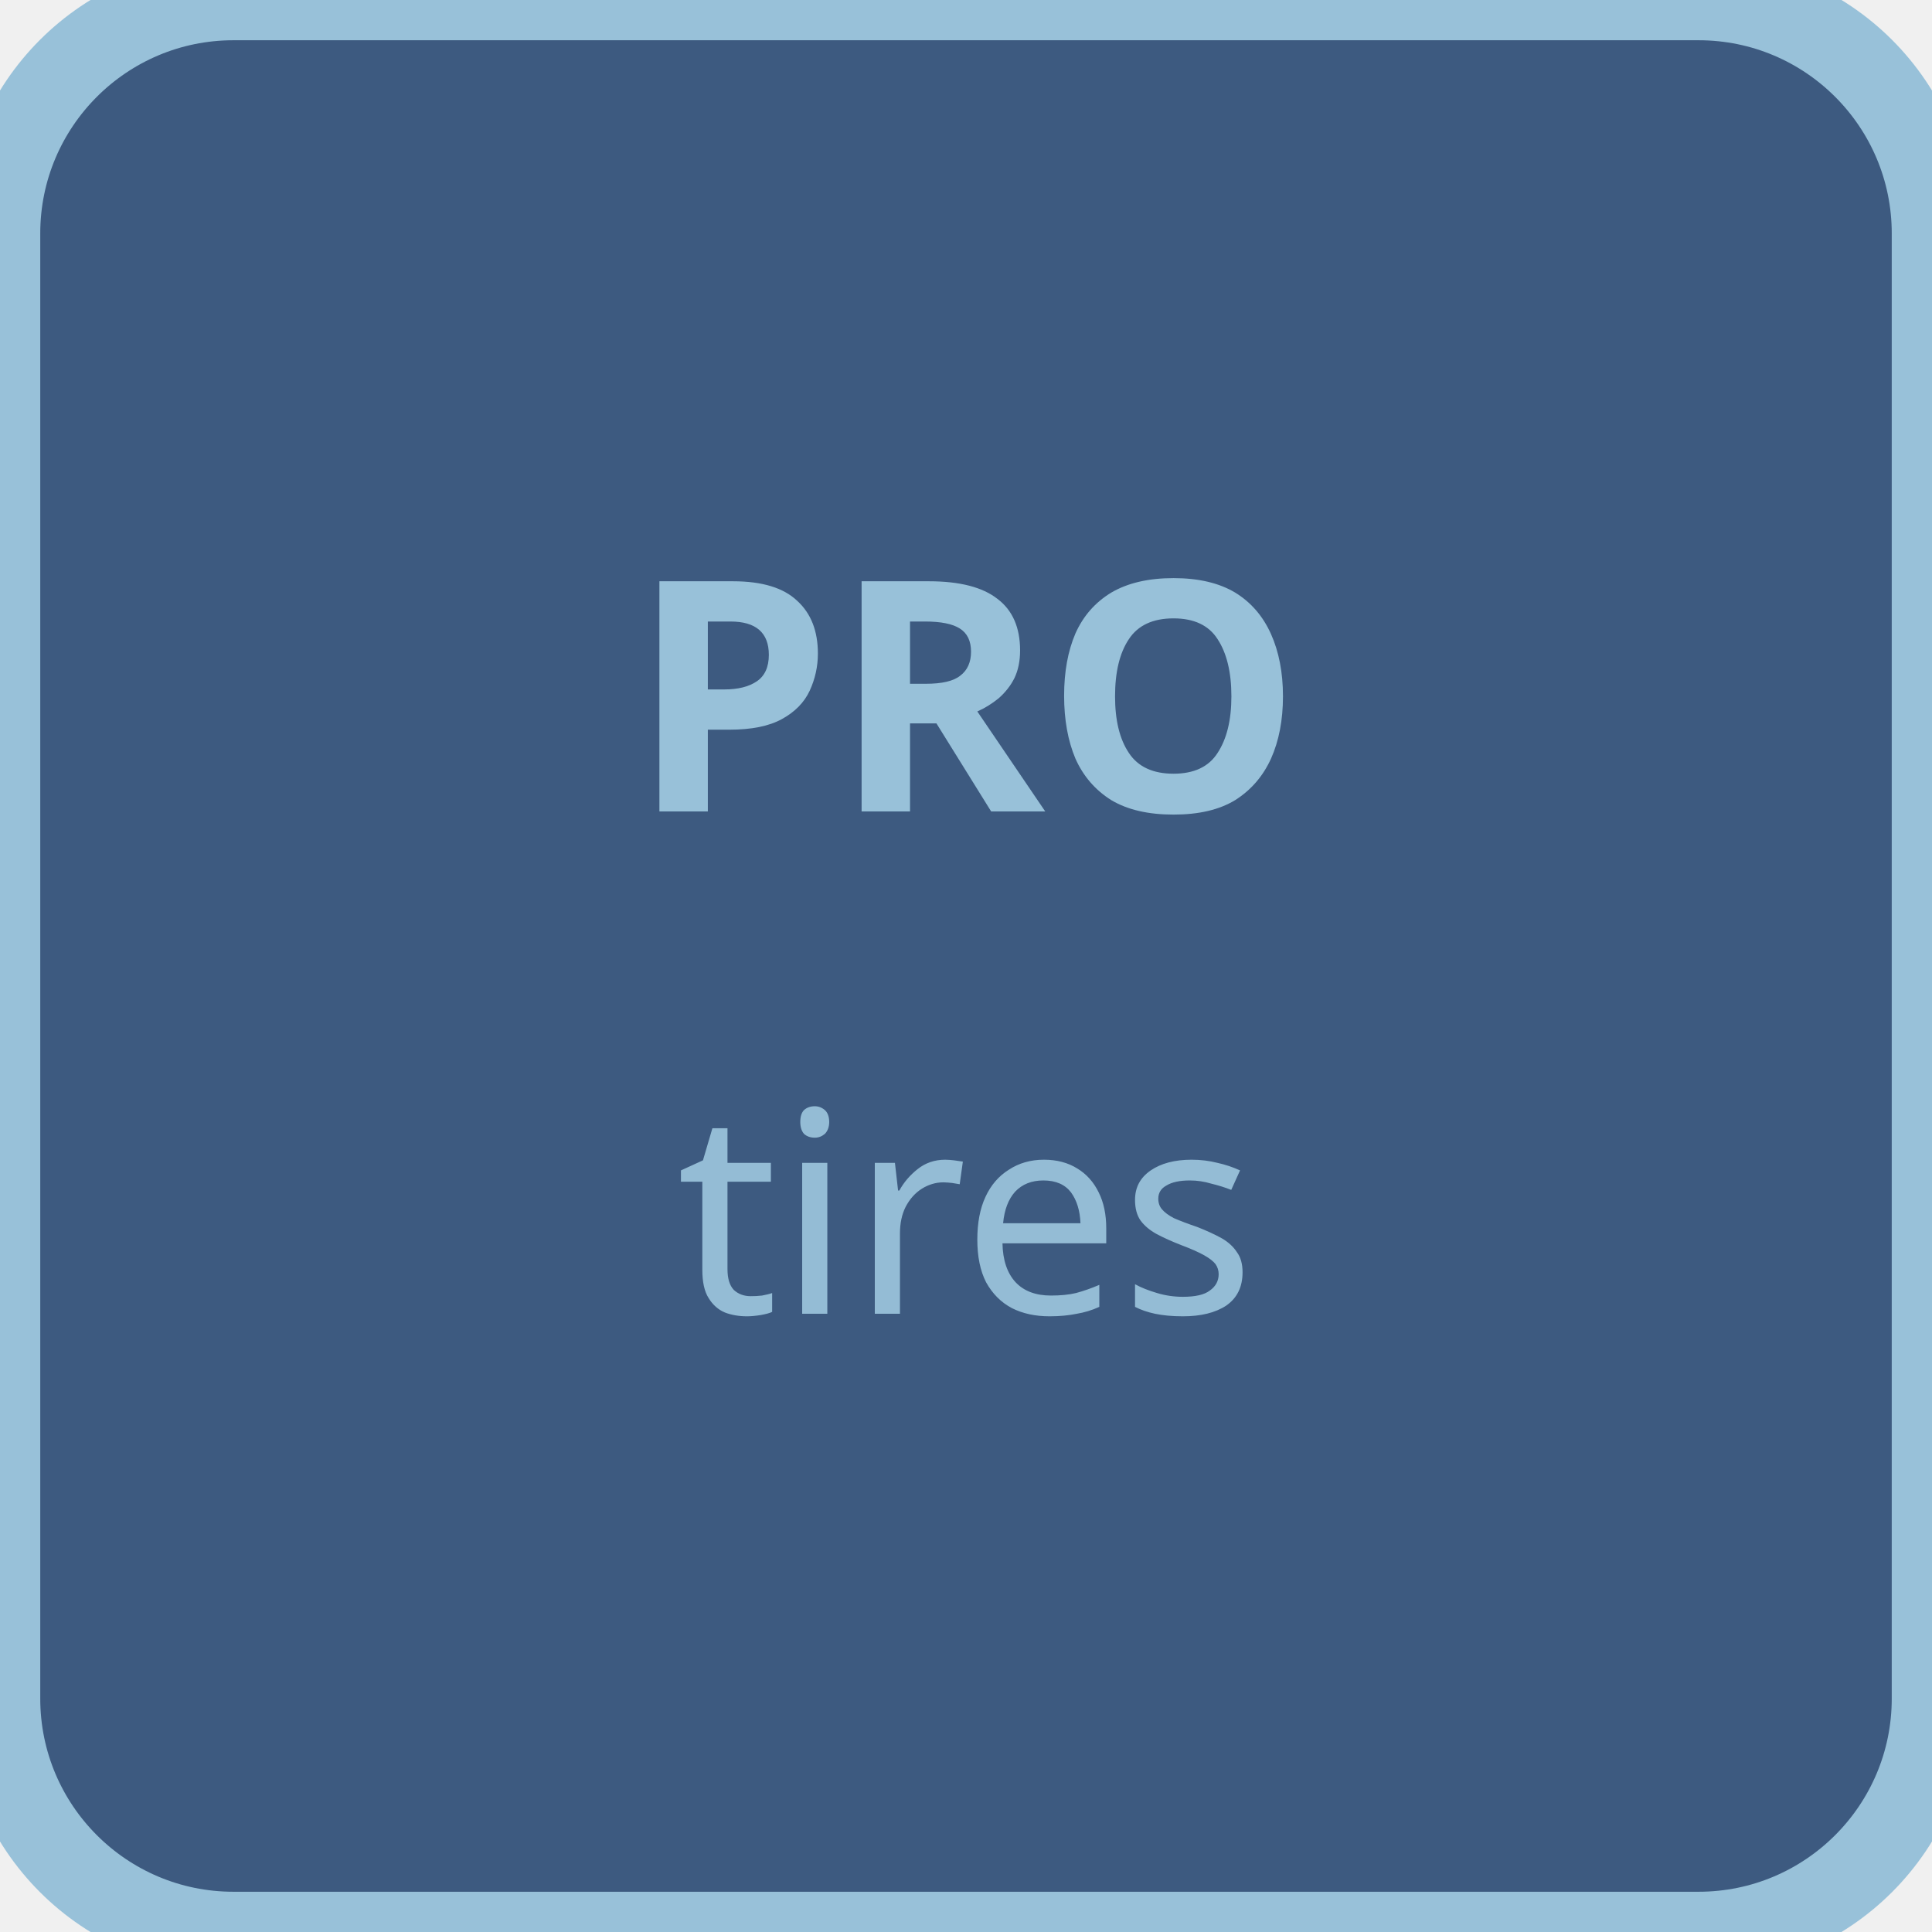
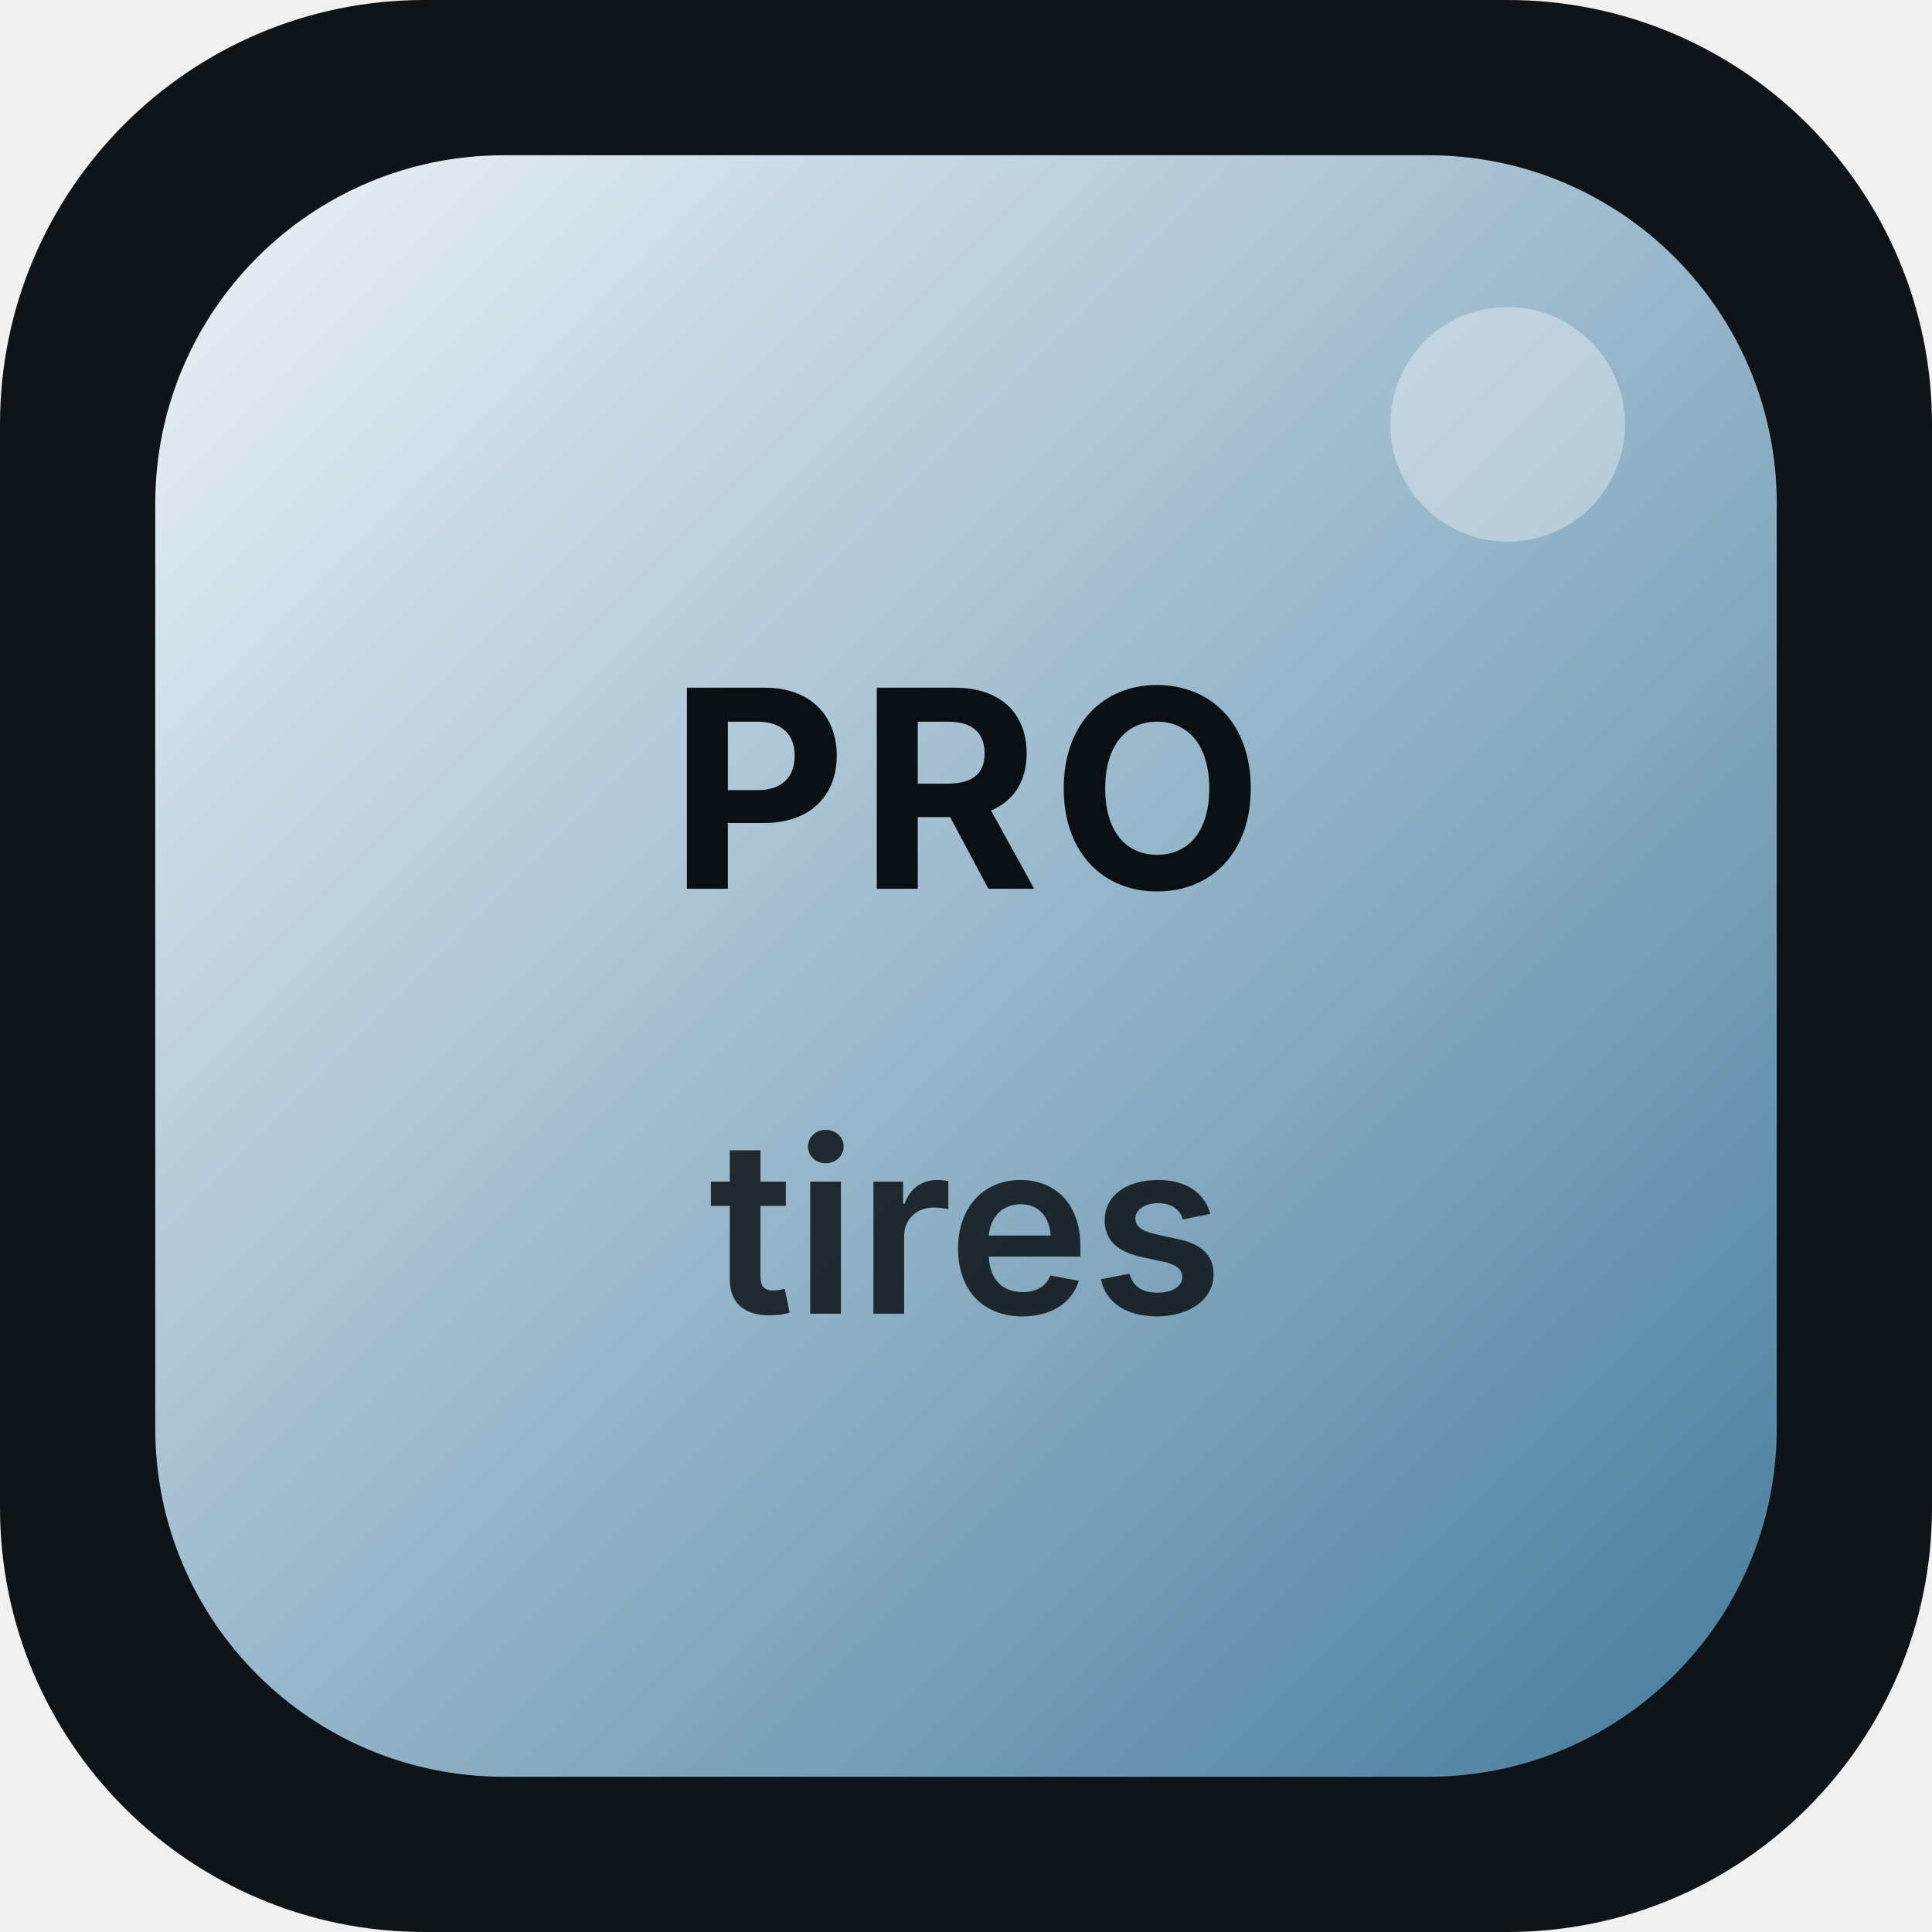
- <svg xmlns="http://www.w3.org/2000/svg" width="48" height="48" viewBox="0 0 48 48">
-   <rect width="48" height="48" rx="5.8" fill="#3d5a80" stroke="#98c1d9" stroke-width="2" />
-   <text x="50%" y="42%" text-anchor="middle" fill="#98c1d9" font-family="Segoe UI, sans-serif" font-size="8" font-weight="700">PRO</text>
-   <text x="50%" y="68%" text-anchor="middle" fill="#98c1d9" font-family="Segoe UI, sans-serif" font-size="7" opacity="0.95">tires</text>
+ <svg xmlns="http://www.w3.org/2000/svg" width="56" height="56" viewBox="0 0 56 56">
+   <defs>
+     <linearGradient id="g" x1="0" y1="0" x2="1" y2="1">
+       <stop offset="0%" stop-color="#eef4f8" />
+       <stop offset="100%" stop-color="#457b9d" />
+     </linearGradient>
+   </defs>
+   <rect width="56" height="56" rx="12.3" fill="#0f1418" />
+   <rect x="4.5" y="4.5" width="47.0" height="47.0" rx="10.1" fill="url(#g)" />
+   <circle cx="43.7" cy="12.3" r="3.4" fill="#ffffff" opacity="0.35" />
+   <text x="50%" y="46%" text-anchor="middle" fill="#0b1014" font-family="Inter,Segoe UI,sans-serif" font-size="8" font-weight="700" letter-spacing="0.04em">PRO</text>
+   <text x="50%" y="68%" text-anchor="middle" fill="#0b1014" font-family="Inter,Segoe UI,sans-serif" font-size="7" font-weight="600" opacity="0.85">tires</text>
</svg>
